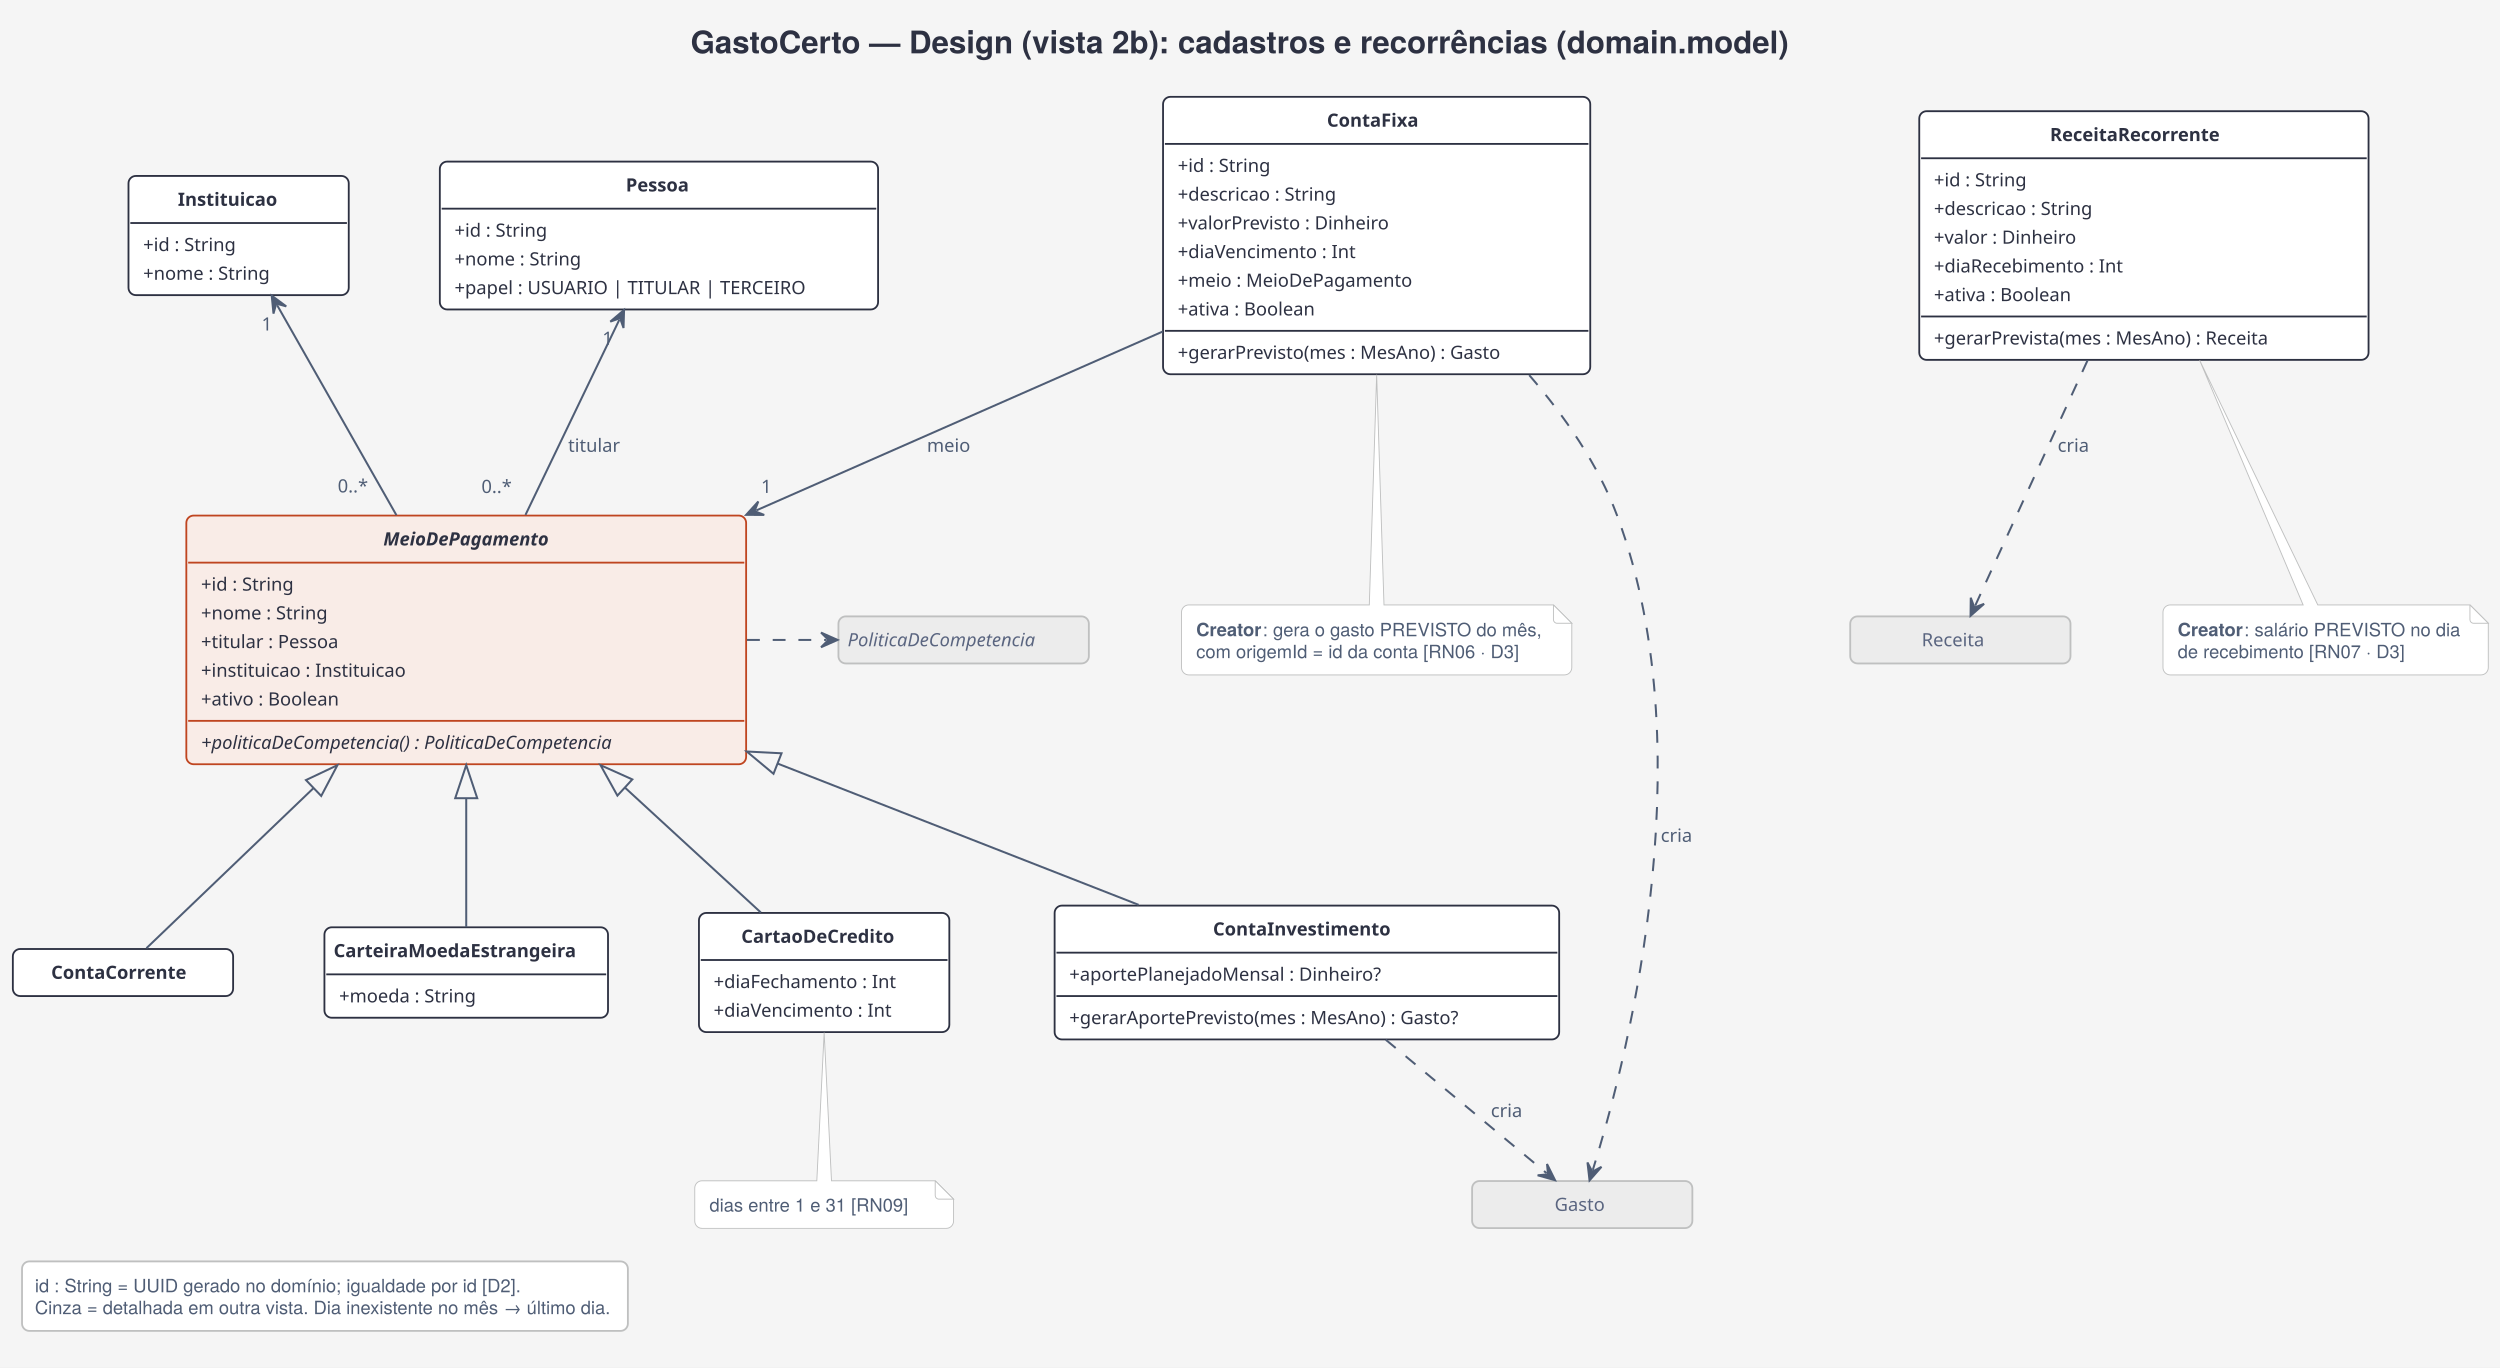
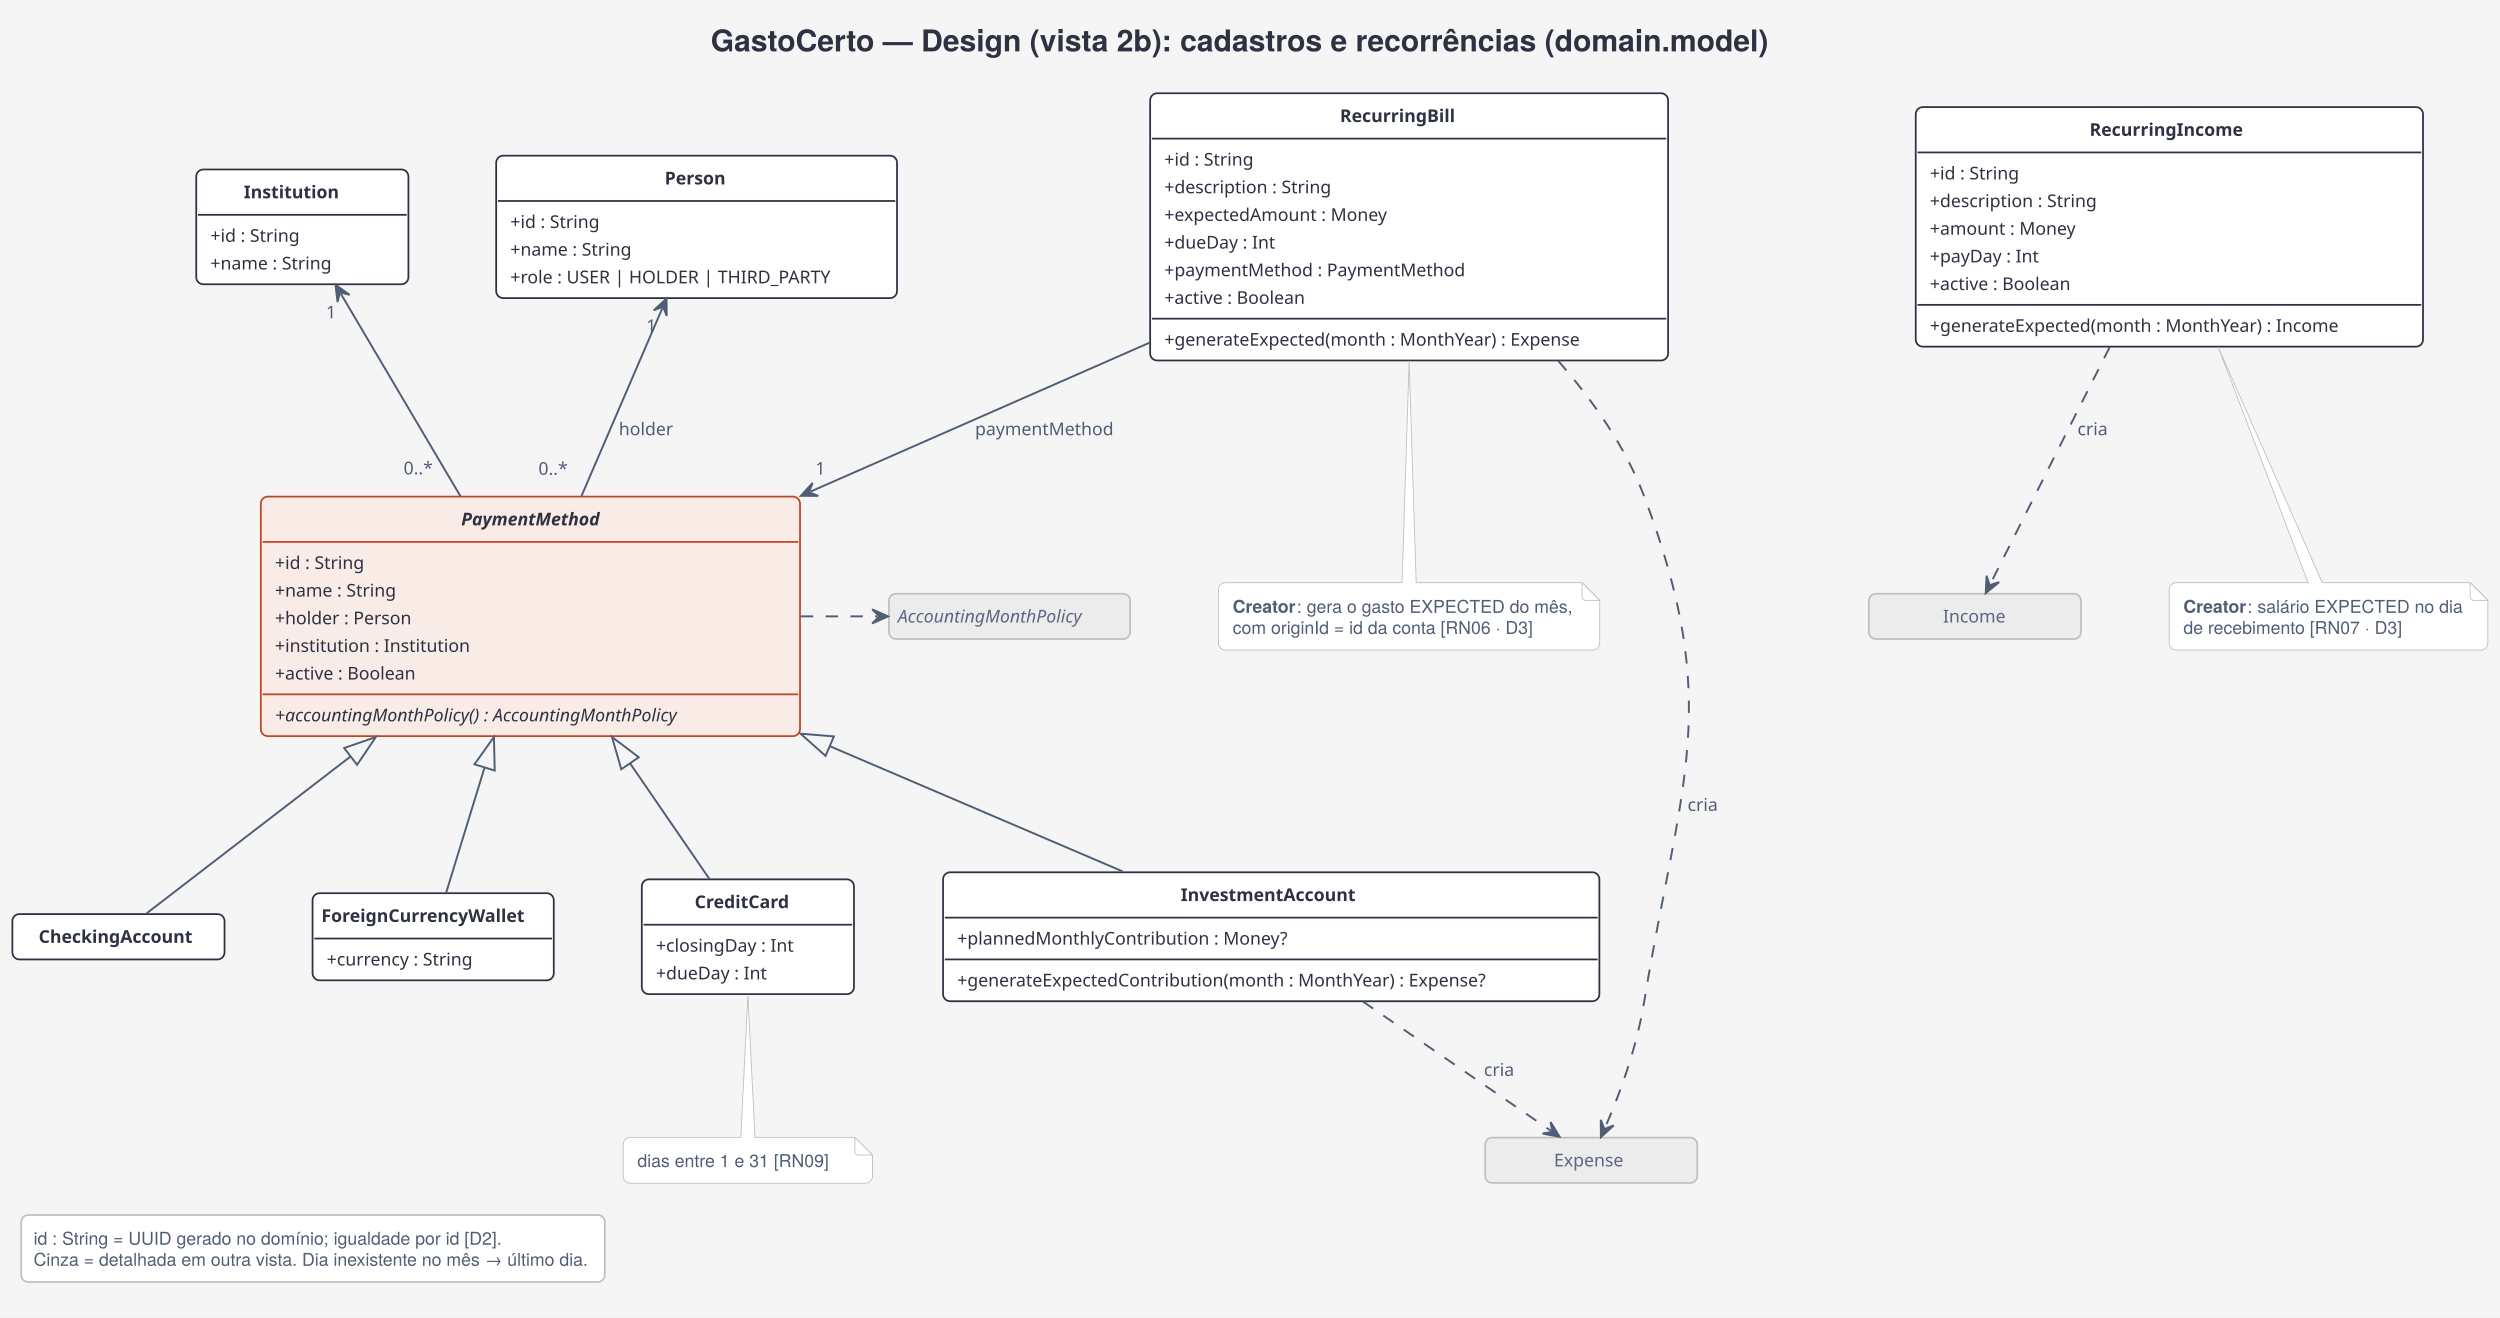
- <svg xmlns="http://www.w3.org/2000/svg" contentStyleType="text/css" data-diagram-type="CLASS" height="745px" preserveAspectRatio="none" style="width:1362px;height:745px;background:#F5F5F5;" version="1.1" viewBox="0 0 1362 745" width="1362px" zoomAndPan="magnify">
+ <svg xmlns="http://www.w3.org/2000/svg" contentStyleType="text/css" data-diagram-type="CLASS" height="745px" preserveAspectRatio="none" style="width:1414px;height:745px;background:#F5F5F5;" version="1.1" viewBox="0 0 1414 745" width="1414px" zoomAndPan="magnify">
  <defs />
  <g>
-     <rect fill="#F5F5F5" height="745" style="stroke:none;stroke-width:1;" width="1362" x="0" y="0" />
+     <rect fill="#F5F5F5" height="745" style="stroke:none;stroke-width:1;" width="1414" x="0" y="0" />
    <g class="title" data-source-line="7">
-       <text fill="#2D3142" font-family="'Helvetica Neue'" font-size="17" font-weight="bold" lengthAdjust="spacing" textLength="596.156" x="376.232" y="29.068">GastoCerto — Design (vista 2b): cadastros e recorrências (domain.model)</text>
+       <text fill="#2D3142" font-family="'Helvetica Neue'" font-size="17" font-weight="bold" lengthAdjust="spacing" textLength="596.156" x="401.972" y="29.068">GastoCerto — Design (vista 2b): cadastros e recorrências (domain.model)</text>
    </g>
-     <g class="entity" data-qualified-name="Pessoa" data-source-line="9" id="ent0002">
-       <rect fill="#FFFFFF" height="80.562" rx="4" ry="4" style="stroke:#2D3142;stroke-width:1;" width="238.759" x="239.62" y="88.037" />
-       <text fill="#2D3142" font-family="Menlo" font-size="10" font-weight="bold" lengthAdjust="spacing" textLength="36.123" x="340.938" y="104.319">Pessoa</text>
-       <line style="stroke:#2D3142;stroke-width:1;" x1="240.62" x2="477.379" y1="113.678" y2="113.678" />
-       <text fill="#2D3142" font-family="Menlo" font-size="10" lengthAdjust="spacing" textLength="72.246" x="247.62" y="128.96">+id : String</text>
-       <text fill="#2D3142" font-family="Menlo" font-size="10" lengthAdjust="spacing" textLength="84.287" x="247.62" y="144.601">+nome : String</text>
-       <text fill="#2D3142" font-family="Menlo" font-size="10" lengthAdjust="spacing" textLength="222.759" x="247.62" y="160.241">+papel : USUARIO | TITULAR | TERCEIRO</text>
+     <g class="entity" data-qualified-name="Person" data-source-line="9" id="ent0002">
+       <rect fill="#FFFFFF" height="80.562" rx="4" ry="4" style="stroke:#2D3142;stroke-width:1;" width="226.718" x="280.64" y="88.037" />
+       <text fill="#2D3142" font-family="Menlo" font-size="10" font-weight="bold" lengthAdjust="spacing" textLength="36.123" x="375.937" y="104.319">Person</text>
+       <line style="stroke:#2D3142;stroke-width:1;" x1="281.64" x2="506.358" y1="113.678" y2="113.678" />
+       <text fill="#2D3142" font-family="Menlo" font-size="10" lengthAdjust="spacing" textLength="72.246" x="288.64" y="128.96">+id : String</text>
+       <text fill="#2D3142" font-family="Menlo" font-size="10" lengthAdjust="spacing" textLength="84.287" x="288.64" y="144.601">+name : String</text>
+       <text fill="#2D3142" font-family="Menlo" font-size="10" lengthAdjust="spacing" textLength="210.718" x="288.64" y="160.241">+role : USER | HOLDER | THIRD_PARTY</text>
    </g>
-     <g class="entity" data-qualified-name="Instituicao" data-source-line="14" id="ent0003">
-       <rect fill="#FFFFFF" height="64.922" rx="4" ry="4" style="stroke:#2D3142;stroke-width:1;" width="120" x="70" y="95.857" />
-       <text fill="#2D3142" font-family="Menlo" font-size="10" font-weight="bold" lengthAdjust="spacing" textLength="66.226" x="96.887" y="112.139">Instituicao</text>
-       <line style="stroke:#2D3142;stroke-width:1;" x1="71" x2="189" y1="121.498" y2="121.498" />
-       <text fill="#2D3142" font-family="Menlo" font-size="10" lengthAdjust="spacing" textLength="72.246" x="78" y="136.78">+id : String</text>
-       <text fill="#2D3142" font-family="Menlo" font-size="10" lengthAdjust="spacing" textLength="84.287" x="78" y="152.421">+nome : String</text>
+     <g class="entity" data-qualified-name="Institution" data-source-line="14" id="ent0003">
+       <rect fill="#FFFFFF" height="64.922" rx="4" ry="4" style="stroke:#2D3142;stroke-width:1;" width="120" x="111" y="95.857" />
+       <text fill="#2D3142" font-family="Menlo" font-size="10" font-weight="bold" lengthAdjust="spacing" textLength="66.226" x="137.887" y="112.139">Institution</text>
+       <line style="stroke:#2D3142;stroke-width:1;" x1="112" x2="230" y1="121.498" y2="121.498" />
+       <text fill="#2D3142" font-family="Menlo" font-size="10" lengthAdjust="spacing" textLength="72.246" x="119" y="136.78">+id : String</text>
+       <text fill="#2D3142" font-family="Menlo" font-size="10" lengthAdjust="spacing" textLength="84.287" x="119" y="152.421">+name : String</text>
    </g>
-     <g class="entity" data-qualified-name="MeioDePagamento" data-source-line="18" id="ent0004">
-       <rect fill="#F9ECE7" height="135.484" rx="4" ry="4" style="stroke:#BF4520;stroke-width:1;" width="304.984" x="101.51" y="280.877" />
-       <text fill="#2D3142" font-family="Menlo" font-size="10" font-style="italic" font-weight="bold" lengthAdjust="spacing" textLength="90.308" x="208.848" y="297.159">MeioDePagamento</text>
-       <line style="stroke:#BF4520;stroke-width:1;" x1="102.51" x2="405.494" y1="306.518" y2="306.518" />
-       <text fill="#2D3142" font-family="Menlo" font-size="10" lengthAdjust="spacing" textLength="72.246" x="109.51" y="321.8">+id : String</text>
-       <text fill="#2D3142" font-family="Menlo" font-size="10" lengthAdjust="spacing" textLength="84.287" x="109.51" y="337.44">+nome : String</text>
-       <text fill="#2D3142" font-family="Menlo" font-size="10" lengthAdjust="spacing" textLength="102.349" x="109.51" y="353.081">+titular : Pessoa</text>
-       <text fill="#2D3142" font-family="Menlo" font-size="10" lengthAdjust="spacing" textLength="156.533" x="109.51" y="368.722">+instituicao : Instituicao</text>
-       <text fill="#2D3142" font-family="Menlo" font-size="10" lengthAdjust="spacing" textLength="96.328" x="109.51" y="384.362">+ativo : Boolean</text>
-       <line style="stroke:#BF4520;stroke-width:1;" x1="102.51" x2="405.494" y1="392.721" y2="392.721" />
-       <text fill="#2D3142" font-family="Menlo" font-size="10" font-style="italic" lengthAdjust="spacing" textLength="288.984" x="109.51" y="408.003">+politicaDeCompetencia() : PoliticaDeCompetencia</text>
+     <g class="entity" data-qualified-name="PaymentMethod" data-source-line="18" id="ent0004">
+       <rect fill="#F9ECE7" height="135.484" rx="4" ry="4" style="stroke:#BF4520;stroke-width:1;" width="304.984" x="147.51" y="280.877" />
+       <text fill="#2D3142" font-family="Menlo" font-size="10" font-style="italic" font-weight="bold" lengthAdjust="spacing" textLength="78.267" x="260.869" y="297.159">PaymentMethod</text>
+       <line style="stroke:#BF4520;stroke-width:1;" x1="148.51" x2="451.494" y1="306.518" y2="306.518" />
+       <text fill="#2D3142" font-family="Menlo" font-size="10" lengthAdjust="spacing" textLength="72.246" x="155.51" y="321.8">+id : String</text>
+       <text fill="#2D3142" font-family="Menlo" font-size="10" lengthAdjust="spacing" textLength="84.287" x="155.51" y="337.44">+name : String</text>
+       <text fill="#2D3142" font-family="Menlo" font-size="10" lengthAdjust="spacing" textLength="96.328" x="155.51" y="353.081">+holder : Person</text>
+       <text fill="#2D3142" font-family="Menlo" font-size="10" lengthAdjust="spacing" textLength="156.533" x="155.51" y="368.722">+institution : Institution</text>
+       <text fill="#2D3142" font-family="Menlo" font-size="10" lengthAdjust="spacing" textLength="102.349" x="155.51" y="384.362">+active : Boolean</text>
+       <line style="stroke:#BF4520;stroke-width:1;" x1="148.51" x2="451.494" y1="392.721" y2="392.721" />
+       <text fill="#2D3142" font-family="Menlo" font-size="10" font-style="italic" lengthAdjust="spacing" textLength="288.984" x="155.51" y="408.003">+accountingMonthPolicy() : AccountingMonthPolicy</text>
    </g>
-     <g class="entity" data-qualified-name="CartaoDeCredito" data-source-line="26" id="ent0005">
-       <rect fill="#FFFFFF" height="64.922" rx="4" ry="4" style="stroke:#2D3142;stroke-width:1;" width="136.41" x="380.79" y="497.367" />
-       <text fill="#2D3142" font-family="Menlo" font-size="10" font-weight="bold" lengthAdjust="spacing" textLength="90.308" x="403.841" y="513.649">CartaoDeCredito</text>
-       <line style="stroke:#2D3142;stroke-width:1;" x1="381.79" x2="516.2" y1="523.008" y2="523.008" />
-       <text fill="#2D3142" font-family="Menlo" font-size="10" lengthAdjust="spacing" textLength="120.41" x="388.79" y="538.29">+diaFechamento : Int</text>
-       <text fill="#2D3142" font-family="Menlo" font-size="10" lengthAdjust="spacing" textLength="120.41" x="388.79" y="553.931">+diaVencimento : Int</text>
+     <g class="entity" data-qualified-name="CreditCard" data-source-line="26" id="ent0005">
+       <rect fill="#FFFFFF" height="64.922" rx="4" ry="4" style="stroke:#2D3142;stroke-width:1;" width="120" x="363" y="497.367" />
+       <text fill="#2D3142" font-family="Menlo" font-size="10" font-weight="bold" lengthAdjust="spacing" textLength="60.205" x="392.897" y="513.649">CreditCard</text>
+       <line style="stroke:#2D3142;stroke-width:1;" x1="364" x2="482" y1="523.008" y2="523.008" />
+       <text fill="#2D3142" font-family="Menlo" font-size="10" lengthAdjust="spacing" textLength="102.349" x="371" y="538.29">+closingDay : Int</text>
+       <text fill="#2D3142" font-family="Menlo" font-size="10" lengthAdjust="spacing" textLength="78.267" x="371" y="553.931">+dueDay : Int</text>
    </g>
-     <g class="entity" data-qualified-name="ContaCorrente" data-source-line="30" id="ent0006">
+     <g class="entity" data-qualified-name="CheckingAccount" data-source-line="30" id="ent0006">
      <rect fill="#FFFFFF" height="25.641" rx="4" ry="4" style="stroke:#2D3142;stroke-width:1;" width="120" x="7" y="517.007" />
-       <text fill="#2D3142" font-family="Menlo" font-size="10" font-weight="bold" lengthAdjust="spacing" textLength="78.267" x="27.867" y="533.289">ContaCorrente</text>
+       <text fill="#2D3142" font-family="Menlo" font-size="10" font-weight="bold" lengthAdjust="spacing" textLength="90.308" x="21.846" y="533.289">CheckingAccount</text>
    </g>
-     <g class="entity" data-qualified-name="CarteiraMoedaEstrangeira" data-source-line="31" id="ent0007">
-       <rect fill="#FFFFFF" height="49.281" rx="4" ry="4" style="stroke:#2D3142;stroke-width:1;" width="154.492" x="176.75" y="505.187" />
-       <text fill="#2D3142" font-family="Menlo" font-size="10" font-weight="bold" lengthAdjust="spacing" textLength="144.492" x="181.75" y="521.469">CarteiraMoedaEstrangeira</text>
-       <line style="stroke:#2D3142;stroke-width:1;" x1="177.75" x2="330.242" y1="530.828" y2="530.828" />
-       <text fill="#2D3142" font-family="Menlo" font-size="10" lengthAdjust="spacing" textLength="90.308" x="184.75" y="546.11">+moeda : String</text>
+     <g class="entity" data-qualified-name="ForeignCurrencyWallet" data-source-line="31" id="ent0007">
+       <rect fill="#FFFFFF" height="49.281" rx="4" ry="4" style="stroke:#2D3142;stroke-width:1;" width="136.431" x="176.78" y="505.187" />
+       <text fill="#2D3142" font-family="Menlo" font-size="10" font-weight="bold" lengthAdjust="spacing" textLength="126.431" x="181.78" y="521.469">ForeignCurrencyWallet</text>
+       <line style="stroke:#2D3142;stroke-width:1;" x1="177.78" x2="312.211" y1="530.828" y2="530.828" />
+       <text fill="#2D3142" font-family="Menlo" font-size="10" lengthAdjust="spacing" textLength="108.369" x="184.78" y="546.11">+currency : String</text>
    </g>
-     <g class="entity" data-qualified-name="ContaInvestimento" data-source-line="34" id="ent0008">
-       <rect fill="#FFFFFF" height="72.922" rx="4" ry="4" style="stroke:#2D3142;stroke-width:1;" width="274.882" x="574.56" y="493.367" />
-       <text fill="#2D3142" font-family="Menlo" font-size="10" font-weight="bold" lengthAdjust="spacing" textLength="102.349" x="660.827" y="509.649">ContaInvestimento</text>
-       <line style="stroke:#2D3142;stroke-width:1;" x1="575.56" x2="848.442" y1="519.008" y2="519.008" />
-       <text fill="#2D3142" font-family="Menlo" font-size="10" lengthAdjust="spacing" textLength="204.697" x="582.56" y="534.29">+aportePlanejadoMensal : Dinheiro?</text>
-       <line style="stroke:#2D3142;stroke-width:1;" x1="575.56" x2="848.442" y1="542.648" y2="542.648" />
-       <text fill="#2D3142" font-family="Menlo" font-size="10" lengthAdjust="spacing" textLength="258.882" x="582.56" y="557.931">+gerarAportePrevisto(mes : MesAno) : Gasto?</text>
+     <g class="entity" data-qualified-name="InvestmentAccount" data-source-line="34" id="ent0008">
+       <rect fill="#FFFFFF" height="72.922" rx="4" ry="4" style="stroke:#2D3142;stroke-width:1;" width="371.21" x="533.4" y="493.367" />
+       <text fill="#2D3142" font-family="Menlo" font-size="10" font-weight="bold" lengthAdjust="spacing" textLength="102.349" x="667.831" y="509.649">InvestmentAccount</text>
+       <line style="stroke:#2D3142;stroke-width:1;" x1="534.4" x2="903.61" y1="519.008" y2="519.008" />
+       <text fill="#2D3142" font-family="Menlo" font-size="10" lengthAdjust="spacing" textLength="216.738" x="541.4" y="534.29">+plannedMonthlyContribution : Money?</text>
+       <line style="stroke:#2D3142;stroke-width:1;" x1="534.4" x2="903.61" y1="542.648" y2="542.648" />
+       <text fill="#2D3142" font-family="Menlo" font-size="10" lengthAdjust="spacing" textLength="355.21" x="541.4" y="557.931">+generateExpectedContribution(month : MonthYear) : Expense?</text>
    </g>
-     <g class="entity" data-qualified-name="ContaFixa" data-source-line="38" id="ent0009">
-       <rect fill="#FFFFFF" height="151.125" rx="4" ry="4" style="stroke:#2D3142;stroke-width:1;" width="232.738" x="633.63" y="52.757" />
-       <text fill="#2D3142" font-family="Menlo" font-size="10" font-weight="bold" lengthAdjust="spacing" textLength="54.185" x="722.907" y="69.039">ContaFixa</text>
-       <line style="stroke:#2D3142;stroke-width:1;" x1="634.63" x2="865.368" y1="78.398" y2="78.398" />
-       <text fill="#2D3142" font-family="Menlo" font-size="10" lengthAdjust="spacing" textLength="72.246" x="641.63" y="93.68">+id : String</text>
-       <text fill="#2D3142" font-family="Menlo" font-size="10" lengthAdjust="spacing" textLength="114.39" x="641.63" y="109.32">+descricao : String</text>
-       <text fill="#2D3142" font-family="Menlo" font-size="10" lengthAdjust="spacing" textLength="150.513" x="641.63" y="124.961">+valorPrevisto : Dinheiro</text>
-       <text fill="#2D3142" font-family="Menlo" font-size="10" lengthAdjust="spacing" textLength="120.41" x="641.63" y="140.602">+diaVencimento : Int</text>
-       <text fill="#2D3142" font-family="Menlo" font-size="10" lengthAdjust="spacing" textLength="138.472" x="641.63" y="156.242">+meio : MeioDePagamento</text>
-       <text fill="#2D3142" font-family="Menlo" font-size="10" lengthAdjust="spacing" textLength="96.328" x="641.63" y="171.883">+ativa : Boolean</text>
-       <line style="stroke:#2D3142;stroke-width:1;" x1="634.63" x2="865.368" y1="180.241" y2="180.241" />
-       <text fill="#2D3142" font-family="Menlo" font-size="10" lengthAdjust="spacing" textLength="216.738" x="641.63" y="195.524">+gerarPrevisto(mes : MesAno) : Gasto</text>
+     <g class="entity" data-qualified-name="RecurringBill" data-source-line="38" id="ent0009">
+       <rect fill="#FFFFFF" height="151.125" rx="4" ry="4" style="stroke:#2D3142;stroke-width:1;" width="292.943" x="650.53" y="52.757" />
+       <text fill="#2D3142" font-family="Menlo" font-size="10" font-weight="bold" lengthAdjust="spacing" textLength="78.267" x="757.868" y="69.039">RecurringBill</text>
+       <line style="stroke:#2D3142;stroke-width:1;" x1="651.53" x2="942.473" y1="78.398" y2="78.398" />
+       <text fill="#2D3142" font-family="Menlo" font-size="10" lengthAdjust="spacing" textLength="72.246" x="658.53" y="93.68">+id : String</text>
+       <text fill="#2D3142" font-family="Menlo" font-size="10" lengthAdjust="spacing" textLength="126.431" x="658.53" y="109.32">+description : String</text>
+       <text fill="#2D3142" font-family="Menlo" font-size="10" lengthAdjust="spacing" textLength="138.472" x="658.53" y="124.961">+expectedAmount : Money</text>
+       <text fill="#2D3142" font-family="Menlo" font-size="10" lengthAdjust="spacing" textLength="78.267" x="658.53" y="140.602">+dueDay : Int</text>
+       <text fill="#2D3142" font-family="Menlo" font-size="10" lengthAdjust="spacing" textLength="180.615" x="658.53" y="156.242">+paymentMethod : PaymentMethod</text>
+       <text fill="#2D3142" font-family="Menlo" font-size="10" lengthAdjust="spacing" textLength="102.349" x="658.53" y="171.883">+active : Boolean</text>
+       <line style="stroke:#2D3142;stroke-width:1;" x1="651.53" x2="942.473" y1="180.241" y2="180.241" />
+       <text fill="#2D3142" font-family="Menlo" font-size="10" lengthAdjust="spacing" textLength="276.943" x="658.53" y="195.524">+generateExpected(month : MonthYear) : Expense</text>
    </g>
-     <g class="entity" data-qualified-name="ReceitaRecorrente" data-source-line="47" id="ent0010">
-       <rect fill="#FFFFFF" height="135.484" rx="4" ry="4" style="stroke:#2D3142;stroke-width:1;" width="244.779" x="1045.61" y="60.577" />
-       <text fill="#2D3142" font-family="Menlo" font-size="10" font-weight="bold" lengthAdjust="spacing" textLength="102.349" x="1116.825" y="76.859">ReceitaRecorrente</text>
-       <line style="stroke:#2D3142;stroke-width:1;" x1="1046.61" x2="1289.389" y1="86.218" y2="86.218" />
-       <text fill="#2D3142" font-family="Menlo" font-size="10" lengthAdjust="spacing" textLength="72.246" x="1053.61" y="101.5">+id : String</text>
-       <text fill="#2D3142" font-family="Menlo" font-size="10" lengthAdjust="spacing" textLength="114.39" x="1053.61" y="117.141">+descricao : String</text>
-       <text fill="#2D3142" font-family="Menlo" font-size="10" lengthAdjust="spacing" textLength="102.349" x="1053.61" y="132.781">+valor : Dinheiro</text>
-       <text fill="#2D3142" font-family="Menlo" font-size="10" lengthAdjust="spacing" textLength="126.431" x="1053.61" y="148.422">+diaRecebimento : Int</text>
-       <text fill="#2D3142" font-family="Menlo" font-size="10" lengthAdjust="spacing" textLength="96.328" x="1053.61" y="164.062">+ativa : Boolean</text>
-       <line style="stroke:#2D3142;stroke-width:1;" x1="1046.61" x2="1289.389" y1="172.421" y2="172.421" />
-       <text fill="#2D3142" font-family="Menlo" font-size="10" lengthAdjust="spacing" textLength="228.779" x="1053.61" y="187.703">+gerarPrevista(mes : MesAno) : Receita</text>
+     <g class="entity" data-qualified-name="RecurringIncome" data-source-line="47" id="ent0010">
+       <rect fill="#FFFFFF" height="135.484" rx="4" ry="4" style="stroke:#2D3142;stroke-width:1;" width="286.923" x="1083.54" y="60.577" />
+       <text fill="#2D3142" font-family="Menlo" font-size="10" font-weight="bold" lengthAdjust="spacing" textLength="90.308" x="1181.848" y="76.859">RecurringIncome</text>
+       <line style="stroke:#2D3142;stroke-width:1;" x1="1084.54" x2="1369.463" y1="86.218" y2="86.218" />
+       <text fill="#2D3142" font-family="Menlo" font-size="10" lengthAdjust="spacing" textLength="72.246" x="1091.54" y="101.5">+id : String</text>
+       <text fill="#2D3142" font-family="Menlo" font-size="10" lengthAdjust="spacing" textLength="126.431" x="1091.54" y="117.141">+description : String</text>
+       <text fill="#2D3142" font-family="Menlo" font-size="10" lengthAdjust="spacing" textLength="90.308" x="1091.54" y="132.781">+amount : Money</text>
+       <text fill="#2D3142" font-family="Menlo" font-size="10" lengthAdjust="spacing" textLength="78.267" x="1091.54" y="148.422">+payDay : Int</text>
+       <text fill="#2D3142" font-family="Menlo" font-size="10" lengthAdjust="spacing" textLength="102.349" x="1091.54" y="164.062">+active : Boolean</text>
+       <line style="stroke:#2D3142;stroke-width:1;" x1="1084.54" x2="1369.463" y1="172.421" y2="172.421" />
+       <text fill="#2D3142" font-family="Menlo" font-size="10" lengthAdjust="spacing" textLength="270.923" x="1091.54" y="187.703">+generateExpected(month : MonthYear) : Income</text>
    </g>
-     <g class="entity" data-qualified-name="Gasto" data-source-line="55" id="ent0011">
-       <rect fill="#ECECEC" height="25.641" rx="4" ry="4" style="stroke:#BFC0C0;stroke-width:1;" width="120" x="802" y="643.427" />
-       <text fill="#5A6580" font-family="Menlo" font-size="10" lengthAdjust="spacing" textLength="30.102" x="846.949" y="659.709">Gasto</text>
+     <g class="entity" data-qualified-name="Expense" data-source-line="55" id="ent0011">
+       <rect fill="#ECECEC" height="25.641" rx="4" ry="4" style="stroke:#BFC0C0;stroke-width:1;" width="120" x="840" y="643.427" />
+       <text fill="#5A6580" font-family="Menlo" font-size="10" lengthAdjust="spacing" textLength="42.144" x="878.928" y="659.709">Expense</text>
    </g>
-     <g class="entity" data-qualified-name="Receita" data-source-line="56" id="ent0012">
-       <rect fill="#ECECEC" height="25.641" rx="4" ry="4" style="stroke:#BFC0C0;stroke-width:1;" width="120" x="1008" y="335.807" />
-       <text fill="#5A6580" font-family="Menlo" font-size="10" lengthAdjust="spacing" textLength="42.144" x="1046.928" y="352.089">Receita</text>
+     <g class="entity" data-qualified-name="Income" data-source-line="56" id="ent0012">
+       <rect fill="#ECECEC" height="25.641" rx="4" ry="4" style="stroke:#BFC0C0;stroke-width:1;" width="120" x="1057" y="335.807" />
+       <text fill="#5A6580" font-family="Menlo" font-size="10" lengthAdjust="spacing" textLength="36.123" x="1098.938" y="352.089">Income</text>
    </g>
-     <g class="entity" data-qualified-name="PoliticaDeCompetencia" data-source-line="57" id="ent0013">
-       <rect fill="#ECECEC" height="25.641" rx="4" ry="4" style="stroke:#BFC0C0;stroke-width:1;" width="136.431" x="456.78" y="335.807" />
-       <text fill="#5A6580" font-family="Menlo" font-size="10" font-style="italic" lengthAdjust="spacing" textLength="126.431" x="461.78" y="352.089">PoliticaDeCompetencia</text>
+     <g class="entity" data-qualified-name="AccountingMonthPolicy" data-source-line="57" id="ent0013">
+       <rect fill="#ECECEC" height="25.641" rx="4" ry="4" style="stroke:#BFC0C0;stroke-width:1;" width="136.431" x="502.78" y="335.807" />
+       <text fill="#5A6580" font-family="Menlo" font-size="10" font-style="italic" lengthAdjust="spacing" textLength="126.431" x="507.78" y="352.089">AccountingMonthPolicy</text>
    </g>
    <g class="entity" data-qualified-name="GMN27" data-source-line="72" id="ent0028">
-       <path d="M643.69,333.557 L643.69,363.697 A4,4 0 0 0 647.69,367.697 L852.31,367.697 A4,4 0 0 0 856.31,363.697 L856.31,339.557 L846.31,329.557 L754,329.557 L750,204.137 L746,329.557 L647.69,329.557 A4,4 0 0 0 643.69,333.557" fill="#FFFFFF" style="stroke:#BFC0C0;stroke-width:0.5;" />
-       <path d="M846.31,329.557 L846.31,337.557 A2,2 0 0 0 848.31,339.557 L856.31,339.557 L846.31,329.557" fill="#FFFFFF" style="stroke:#BFC0C0;stroke-width:0.5;" />
-       <text fill="#4F5D75" font-family="'Helvetica Neue'" font-size="10" font-weight="bold" lengthAdjust="spacing" textLength="36.3" x="651.69" y="346.597">Creator</text>
-       <text fill="#4F5D75" font-family="'Helvetica Neue'" font-size="10" lengthAdjust="spacing" textLength="151.32" x="687.99" y="346.637">: gera o gasto PREVISTO do mês,</text>
-       <text fill="#4F5D75" font-family="'Helvetica Neue'" font-size="10" lengthAdjust="spacing" textLength="177.72" x="651.69" y="358.567">com origemId = id da conta [RN06 · D3]</text>
+       <path d="M689.21,333.557 L689.21,363.697 A4,4 0 0 0 693.21,367.697 L900.79,367.697 A4,4 0 0 0 904.79,363.697 L904.79,339.557 L894.79,329.557 L801,329.557 L797,204.137 L793,329.557 L693.21,329.557 A4,4 0 0 0 689.21,333.557" fill="#FFFFFF" style="stroke:#BFC0C0;stroke-width:0.5;" />
+       <path d="M894.79,329.557 L894.79,337.557 A2,2 0 0 0 896.79,339.557 L904.79,339.557 L894.79,329.557" fill="#FFFFFF" style="stroke:#BFC0C0;stroke-width:0.5;" />
+       <text fill="#4F5D75" font-family="'Helvetica Neue'" font-size="10" font-weight="bold" lengthAdjust="spacing" textLength="36.3" x="697.21" y="346.597">Creator</text>
+       <text fill="#4F5D75" font-family="'Helvetica Neue'" font-size="10" lengthAdjust="spacing" textLength="154.28" x="733.51" y="346.637">: gera o gasto EXPECTED do mês,</text>
+       <text fill="#4F5D75" font-family="'Helvetica Neue'" font-size="10" lengthAdjust="spacing" textLength="171.6" x="697.21" y="358.567">com originId = id da conta [RN06 · D3]</text>
    </g>
    <g class="entity" data-qualified-name="GMN30" data-source-line="76" id="ent0031">
-       <path d="M1178.39,333.557 L1178.39,363.697 A4,4 0 0 0 1182.39,367.697 L1351.62,367.697 A4,4 0 0 0 1355.62,363.697 L1355.62,339.557 L1345.62,329.557 L1262.73,329.557 L1198.38,196.297 L1254.73,329.557 L1182.39,329.557 A4,4 0 0 0 1178.39,333.557" fill="#FFFFFF" style="stroke:#BFC0C0;stroke-width:0.5;" />
-       <path d="M1345.62,329.557 L1345.62,337.557 A2,2 0 0 0 1347.62,339.557 L1355.62,339.557 L1345.62,329.557" fill="#FFFFFF" style="stroke:#BFC0C0;stroke-width:0.5;" />
-       <text fill="#4F5D75" font-family="'Helvetica Neue'" font-size="10" font-weight="bold" lengthAdjust="spacing" textLength="36.3" x="1186.39" y="346.597">Creator</text>
-       <text fill="#4F5D75" font-family="'Helvetica Neue'" font-size="10" lengthAdjust="spacing" textLength="115.93" x="1222.69" y="346.637">: salário PREVISTO no dia</text>
-       <text fill="#4F5D75" font-family="'Helvetica Neue'" font-size="10" lengthAdjust="spacing" textLength="124.11" x="1186.39" y="358.567">de recebimento [RN07 · D3]</text>
+       <path d="M1226.91,333.557 L1226.91,363.697 A4,4 0 0 0 1230.91,367.697 L1403.1,367.697 A4,4 0 0 0 1407.1,363.697 L1407.1,339.557 L1397.1,329.557 L1313.48,329.557 L1254.61,196.297 L1305.48,329.557 L1230.91,329.557 A4,4 0 0 0 1226.91,333.557" fill="#FFFFFF" style="stroke:#BFC0C0;stroke-width:0.5;" />
+       <path d="M1397.1,329.557 L1397.1,337.557 A2,2 0 0 0 1399.1,339.557 L1407.1,339.557 L1397.1,329.557" fill="#FFFFFF" style="stroke:#BFC0C0;stroke-width:0.5;" />
+       <text fill="#4F5D75" font-family="'Helvetica Neue'" font-size="10" font-weight="bold" lengthAdjust="spacing" textLength="36.3" x="1234.91" y="346.597">Creator</text>
+       <text fill="#4F5D75" font-family="'Helvetica Neue'" font-size="10" lengthAdjust="spacing" textLength="118.89" x="1271.21" y="346.637">: salário EXPECTED no dia</text>
+       <text fill="#4F5D75" font-family="'Helvetica Neue'" font-size="10" lengthAdjust="spacing" textLength="124.11" x="1234.91" y="358.567">de recebimento [RN07 · D3]</text>
    </g>
    <g class="entity" data-qualified-name="GMN33" data-source-line="80" id="ent0034">
-       <path d="M378.5,647.287 L378.5,665.217 A4,4 0 0 0 382.5,669.217 L515.5,669.217 A4,4 0 0 0 519.5,665.217 L519.5,653.287 L509.5,643.287 L453,643.287 L449,562.547 L445,643.287 L382.5,643.287 A4,4 0 0 0 378.5,647.287" fill="#FFFFFF" style="stroke:#BFC0C0;stroke-width:0.5;" />
-       <path d="M509.5,643.287 L509.5,651.287 A2,2 0 0 0 511.5,653.287 L519.5,653.287 L509.5,643.287" fill="#FFFFFF" style="stroke:#BFC0C0;stroke-width:0.5;" />
-       <text fill="#4F5D75" font-family="'Helvetica Neue'" font-size="10" lengthAdjust="spacing" textLength="107.62" x="386.5" y="660.087">dias entre 1 e 31 [RN09]</text>
+       <path d="M352.5,647.287 L352.5,665.217 A4,4 0 0 0 356.5,669.217 L489.5,669.217 A4,4 0 0 0 493.5,665.217 L493.5,653.287 L483.5,643.287 L427,643.287 L423,562.547 L419,643.287 L356.5,643.287 A4,4 0 0 0 352.5,647.287" fill="#FFFFFF" style="stroke:#BFC0C0;stroke-width:0.5;" />
+       <path d="M483.5,643.287 L483.5,651.287 A2,2 0 0 0 485.5,653.287 L493.5,653.287 L483.5,643.287" fill="#FFFFFF" style="stroke:#BFC0C0;stroke-width:0.5;" />
+       <text fill="#4F5D75" font-family="'Helvetica Neue'" font-size="10" lengthAdjust="spacing" textLength="107.62" x="360.5" y="660.087">dias entre 1 e 31 [RN09]</text>
    </g>
    <g class="link" data-entity-1="ent0002" data-entity-2="ent0004" data-link-type="dependency" data-source-line="59" id="lnk15">
-       <path codeLine="59" d="M337.388,174.254 C322.428,205.344 303.86,243.957 286.27,280.527" fill="none" id="Pessoa-backto-MeioDePagamento" style="stroke:#4F5D75;stroke-width:1.1;" />
-       <polygon fill="#4F5D75" points="339.99,168.847,332.483,175.223,337.822,173.352,339.692,178.691,339.99,168.847" style="stroke:#4F5D75;stroke-width:1.1;" />
-       <text fill="#4F5D75" font-family="Menlo" font-size="10" lengthAdjust="spacing" textLength="42.144" x="309.5" y="246.159">titular</text>
-       <text fill="#4F5D75" font-family="Menlo" font-size="10" lengthAdjust="spacing" textLength="6.021" x="328.165" y="187.835">1</text>
-       <text fill="#4F5D75" font-family="Menlo" font-size="10" lengthAdjust="spacing" textLength="24.082" x="262.272" y="268.576">0..*</text>
+       <path codeLine="59" d="M374.607,174.358 C361.217,205.448 344.64,243.957 328.89,280.527" fill="none" id="Person-backto-PaymentMethod" style="stroke:#4F5D75;stroke-width:1.1;" />
+       <polygon fill="#4F5D75" points="376.98,168.847,369.746,175.531,375.002,173.439,377.094,178.695,376.98,168.847" style="stroke:#4F5D75;stroke-width:1.1;" />
+       <text fill="#4F5D75" font-family="Menlo" font-size="10" lengthAdjust="spacing" textLength="36.123" x="350" y="246.159">holder</text>
+       <text fill="#4F5D75" font-family="Menlo" font-size="10" lengthAdjust="spacing" textLength="6.021" x="365.472" y="187.835">1</text>
+       <text fill="#4F5D75" font-family="Menlo" font-size="10" lengthAdjust="spacing" textLength="24.082" x="304.523" y="268.576">0..*</text>
    </g>
    <g class="link" data-entity-1="ent0003" data-entity-2="ent0004" data-link-type="dependency" data-source-line="60" id="lnk17">
-       <path codeLine="60" d="M150.993,166.274 C168.723,197.494 193.38,240.907 215.98,280.687" fill="none" id="Instituicao-backto-MeioDePagamento" style="stroke:#4F5D75;stroke-width:1.1;" />
-       <polygon fill="#4F5D75" points="148.03,161.057,148.996,170.858,150.499,165.405,155.953,166.908,148.03,161.057" style="stroke:#4F5D75;stroke-width:1.1;" />
-       <text fill="#4F5D75" font-family="Menlo" font-size="10" lengthAdjust="spacing" textLength="6.021" x="142.516" y="180.071">1</text>
-       <text fill="#4F5D75" font-family="Menlo" font-size="10" lengthAdjust="spacing" textLength="24.082" x="183.97" y="268.284">0..*</text>
+       <path codeLine="60" d="M192.813,166.222 C211.263,197.442 236.94,240.907 260.45,280.687" fill="none" id="Institution-backto-PaymentMethod" style="stroke:#4F5D75;stroke-width:1.1;" />
+       <polygon fill="#4F5D75" points="189.76,161.057,190.895,170.84,192.304,165.362,197.782,166.77,189.76,161.057" style="stroke:#4F5D75;stroke-width:1.1;" />
+       <text fill="#4F5D75" font-family="Menlo" font-size="10" lengthAdjust="spacing" textLength="6.021" x="184.385" y="180.071">1</text>
+       <text fill="#4F5D75" font-family="Menlo" font-size="10" lengthAdjust="spacing" textLength="24.082" x="228.263" y="268.284">0..*</text>
    </g>
    <g class="link" data-entity-1="ent0004" data-entity-2="ent0005" data-link-type="extension" data-source-line="61" id="lnk18">
-       <path codeLine="61" d="M340.422,429.038 C370.352,456.548 390.31,474.887 414.48,497.107" fill="none" id="MeioDePagamento-backto-CartaoDeCredito" style="stroke:#4F5D75;stroke-width:1.1;" />
-       <polygon fill="none" points="327.17,416.857,336.362,433.455,344.483,424.62,327.17,416.857" style="stroke:#4F5D75;stroke-width:1.1;" />
+       <path codeLine="61" d="M356.336,431.698 C375.286,459.308 386.13,475.107 401.39,497.347" fill="none" id="PaymentMethod-backto-CreditCard" style="stroke:#4F5D75;stroke-width:1.1;" />
+       <polygon fill="none" points="346.15,416.857,351.389,435.093,361.283,428.303,346.15,416.857" style="stroke:#4F5D75;stroke-width:1.1;" />
    </g>
    <g class="link" data-entity-1="ent0004" data-entity-2="ent0006" data-link-type="extension" data-source-line="62" id="lnk19">
-       <path codeLine="62" d="M170.844,429.311 C132.284,466.261 101.08,496.167 79.78,516.577" fill="none" id="MeioDePagamento-backto-ContaCorrente" style="stroke:#4F5D75;stroke-width:1.1;" />
-       <polygon fill="none" points="183.84,416.857,166.692,424.979,174.995,433.643,183.84,416.857" style="stroke:#4F5D75;stroke-width:1.1;" />
+       <path codeLine="62" d="M198.312,427.831 C150.272,464.781 109.46,496.167 82.93,516.577" fill="none" id="PaymentMethod-backto-CheckingAccount" style="stroke:#4F5D75;stroke-width:1.1;" />
+       <polygon fill="none" points="212.58,416.857,194.654,423.075,201.97,432.587,212.58,416.857" style="stroke:#4F5D75;stroke-width:1.1;" />
    </g>
    <g class="link" data-entity-1="ent0004" data-entity-2="ent0007" data-link-type="extension" data-source-line="63" id="lnk20">
-       <path codeLine="63" d="M254,434.857 C254,465.847 254,482.647 254,505.107" fill="none" id="MeioDePagamento-backto-CarteiraMoedaEstrangeira" style="stroke:#4F5D75;stroke-width:1.1;" />
-       <polygon fill="none" points="254,416.857,248,434.857,260,434.857,254,416.857" style="stroke:#4F5D75;stroke-width:1.1;" />
+       <path codeLine="63" d="M274.079,434.065 C264.569,465.055 259.17,482.647 252.28,505.107" fill="none" id="PaymentMethod-backto-ForeignCurrencyWallet" style="stroke:#4F5D75;stroke-width:1.1;" />
+       <polygon fill="none" points="279.36,416.857,268.343,432.305,279.815,435.825,279.36,416.857" style="stroke:#4F5D75;stroke-width:1.1;" />
    </g>
    <g class="link" data-entity-1="ent0004" data-entity-2="ent0008" data-link-type="extension" data-source-line="64" id="lnk21">
-       <path codeLine="64" d="M423.592,415.977 C494.342,443.667 559.29,469.077 620.34,492.967" fill="none" id="MeioDePagamento-backto-ContaInvestimento" style="stroke:#4F5D75;stroke-width:1.1;" />
-       <polygon fill="none" points="406.83,409.417,421.405,421.565,425.779,410.39,406.83,409.417" style="stroke:#4F5D75;stroke-width:1.1;" />
+       <path codeLine="64" d="M469.301,422.034 C530.811,448.334 582.83,470.587 634.98,492.887" fill="none" id="PaymentMethod-backto-InvestmentAccount" style="stroke:#4F5D75;stroke-width:1.1;" />
+       <polygon fill="none" points="452.75,414.957,466.942,427.55,471.659,416.517,452.75,414.957" style="stroke:#4F5D75;stroke-width:1.1;" />
    </g>
    <g class="link" data-entity-1="ent0004" data-entity-2="ent0013" data-link-type="dependency" data-source-line="65" id="lnk22">
-       <path codeLine="65" d="M406.97,348.627 C423.41,348.627 433.86,348.627 450.3,348.627" fill="none" id="MeioDePagamento-to-PoliticaDeCompetencia" style="stroke:#4F5D75;stroke-width:1.1;stroke-dasharray:7,7;" />
-       <polygon fill="#4F5D75" points="456.3,348.627,447.3,344.627,451.3,348.627,447.3,352.627,456.3,348.627" style="stroke:#4F5D75;stroke-width:1.1;" />
+       <path codeLine="65" d="M452.97,348.627 C469.41,348.627 479.86,348.627 496.3,348.627" fill="none" id="PaymentMethod-to-AccountingMonthPolicy" style="stroke:#4F5D75;stroke-width:1.1;stroke-dasharray:7,7;" />
+       <polygon fill="#4F5D75" points="502.3,348.627,493.3,344.627,497.3,348.627,493.3,352.627,502.3,348.627" style="stroke:#4F5D75;stroke-width:1.1;" />
    </g>
    <g class="link" data-entity-1="ent0009" data-entity-2="ent0004" data-link-type="dependency" data-source-line="66" id="lnk23">
-       <path codeLine="66" d="M633.4,180.637 C565.67,210.447 485.052,245.93 411.992,278.08" fill="none" id="ContaFixa-to-MeioDePagamento" style="stroke:#4F5D75;stroke-width:1.1;" />
-       <polygon fill="#4F5D75" points="406.5,280.497,416.349,280.533,411.077,278.483,413.127,273.211,406.5,280.497" style="stroke:#4F5D75;stroke-width:1.1;" />
-       <text fill="#4F5D75" font-family="Menlo" font-size="10" lengthAdjust="spacing" textLength="24.082" x="505" y="246.159">meio</text>
-       <text fill="#4F5D75" font-family="Menlo" font-size="10" lengthAdjust="spacing" textLength="6.021" x="414.634" y="268.543">1</text>
+       <path codeLine="66" d="M650.24,193.787 C588.11,221.067 521.234,250.454 458.454,278.024" fill="none" id="RecurringBill-to-PaymentMethod" style="stroke:#4F5D75;stroke-width:1.1;" />
+       <polygon fill="#4F5D75" points="452.96,280.437,462.809,280.481,457.538,278.427,459.592,273.156,452.96,280.437" style="stroke:#4F5D75;stroke-width:1.1;" />
+       <text fill="#4F5D75" font-family="Menlo" font-size="10" lengthAdjust="spacing" textLength="78.267" x="551.5" y="246.159">paymentMethod</text>
+       <text fill="#4F5D75" font-family="Menlo" font-size="10" lengthAdjust="spacing" textLength="6.021" x="461.144" y="268.476">1</text>
    </g>
    <g class="link" data-entity-1="ent0009" data-entity-2="ent0011" data-link-type="dependency" data-source-line="67" id="lnk24">
-       <path codeLine="67" d="M833.12,204.367 C852.57,226.857 870.63,253.017 881,280.877 C930.95,415.057 882.814,589.372 867.774,637.362" fill="none" id="ContaFixa-to-Gasto" style="stroke:#4F5D75;stroke-width:1.1;stroke-dasharray:7,7;" />
-       <polygon fill="#4F5D75" points="865.98,643.087,872.488,635.695,867.475,638.316,864.855,633.303,865.98,643.087" style="stroke:#4F5D75;stroke-width:1.1;" />
-       <text fill="#4F5D75" font-family="Menlo" font-size="10" lengthAdjust="spacing" textLength="24.082" x="904.77" y="458.649">cria</text>
+       <path codeLine="67" d="M881.37,204.177 C901.11,226.667 919.45,252.867 930,280.877 C974.7,399.587 950.54,441.117 930,566.287 C925.33,594.757 915.173,620.885 907.863,637.695" fill="none" id="RecurringBill-to-Expense" style="stroke:#4F5D75;stroke-width:1.1;stroke-dasharray:7,7;" />
+       <polygon fill="#4F5D75" points="905.47,643.197,912.727,636.539,907.464,638.612,905.391,633.348,905.47,643.197" style="stroke:#4F5D75;stroke-width:1.1;" />
+       <text fill="#4F5D75" font-family="Menlo" font-size="10" lengthAdjust="spacing" textLength="24.082" x="954.47" y="458.649">cria</text>
    </g>
    <g class="link" data-entity-1="ent0010" data-entity-2="ent0012" data-link-type="dependency" data-source-line="68" id="lnk25">
-       <path codeLine="68" d="M1137.32,196.297 C1114.58,245.937 1088.049,303.862 1076.059,330.032" fill="none" id="ReceitaRecorrente-to-Receita" style="stroke:#4F5D75;stroke-width:1.1;stroke-dasharray:7,7;" />
-       <polygon fill="#4F5D75" points="1073.56,335.487,1080.945,328.971,1075.643,330.941,1073.672,325.639,1073.56,335.487" style="stroke:#4F5D75;stroke-width:1.1;" />
-       <text fill="#4F5D75" font-family="Menlo" font-size="10" lengthAdjust="spacing" textLength="24.082" x="1121" y="246.159">cria</text>
+       <path codeLine="68" d="M1193.25,196.297 C1168.24,245.937 1138.999,303.958 1125.819,330.128" fill="none" id="RecurringIncome-to-Income" style="stroke:#4F5D75;stroke-width:1.1;stroke-dasharray:7,7;" />
+       <polygon fill="#4F5D75" points="1123.12,335.487,1130.741,329.248,1125.369,331.021,1123.596,325.65,1123.12,335.487" style="stroke:#4F5D75;stroke-width:1.1;" />
+       <text fill="#4F5D75" font-family="Menlo" font-size="10" lengthAdjust="spacing" textLength="24.082" x="1175" y="246.159">cria</text>
    </g>
    <g class="link" data-entity-1="ent0008" data-entity-2="ent0011" data-link-type="dependency" data-source-line="69" id="lnk26">
-       <path codeLine="69" d="M754.98,566.477 C785.98,592.187 821.332,621.516 842.572,639.136" fill="none" id="ContaInvestimento-to-Gasto" style="stroke:#4F5D75;stroke-width:1.1;stroke-dasharray:7,7;" />
-       <polygon fill="#4F5D75" points="847.19,642.967,842.817,634.142,843.342,639.775,837.709,640.299,847.19,642.967" style="stroke:#4F5D75;stroke-width:1.1;" />
-       <text fill="#4F5D75" font-family="Menlo" font-size="10" lengthAdjust="spacing" textLength="24.082" x="812.2" y="608.569">cria</text>
+       <path codeLine="69" d="M770.87,566.477 C808.27,592.187 851.556,621.948 877.186,639.568" fill="none" id="InvestmentAccount-to-Expense" style="stroke:#4F5D75;stroke-width:1.1;stroke-dasharray:7,7;" />
+       <polygon fill="#4F5D75" points="882.13,642.967,876.98,634.572,878.01,640.134,872.447,641.165,882.13,642.967" style="stroke:#4F5D75;stroke-width:1.1;" />
+       <text fill="#4F5D75" font-family="Menlo" font-size="10" lengthAdjust="spacing" textLength="24.082" x="839.29" y="608.569">cria</text>
    </g>
    <g class="legend" data-source-line="82">
      <rect fill="#FFFFFF" height="37.86" rx="4" ry="4" style="stroke:#BFC0C0;stroke-width:1;" width="330.07" x="12" y="687.217" />
      <text fill="#4F5D75" font-family="'Helvetica Neue'" font-size="10" lengthAdjust="spacing" textLength="266.98" x="19" y="704.017">id : String = UUID gerado no domínio; igualdade por id [D2].</text>
      <text fill="#4F5D75" font-family="'Helvetica Neue'" font-size="10" lengthAdjust="spacing" textLength="316.07" x="19" y="715.947">Cinza = detalhada em outra vista. Dia inexistente no mês → último dia.</text>
    </g>
  </g>
</svg>
